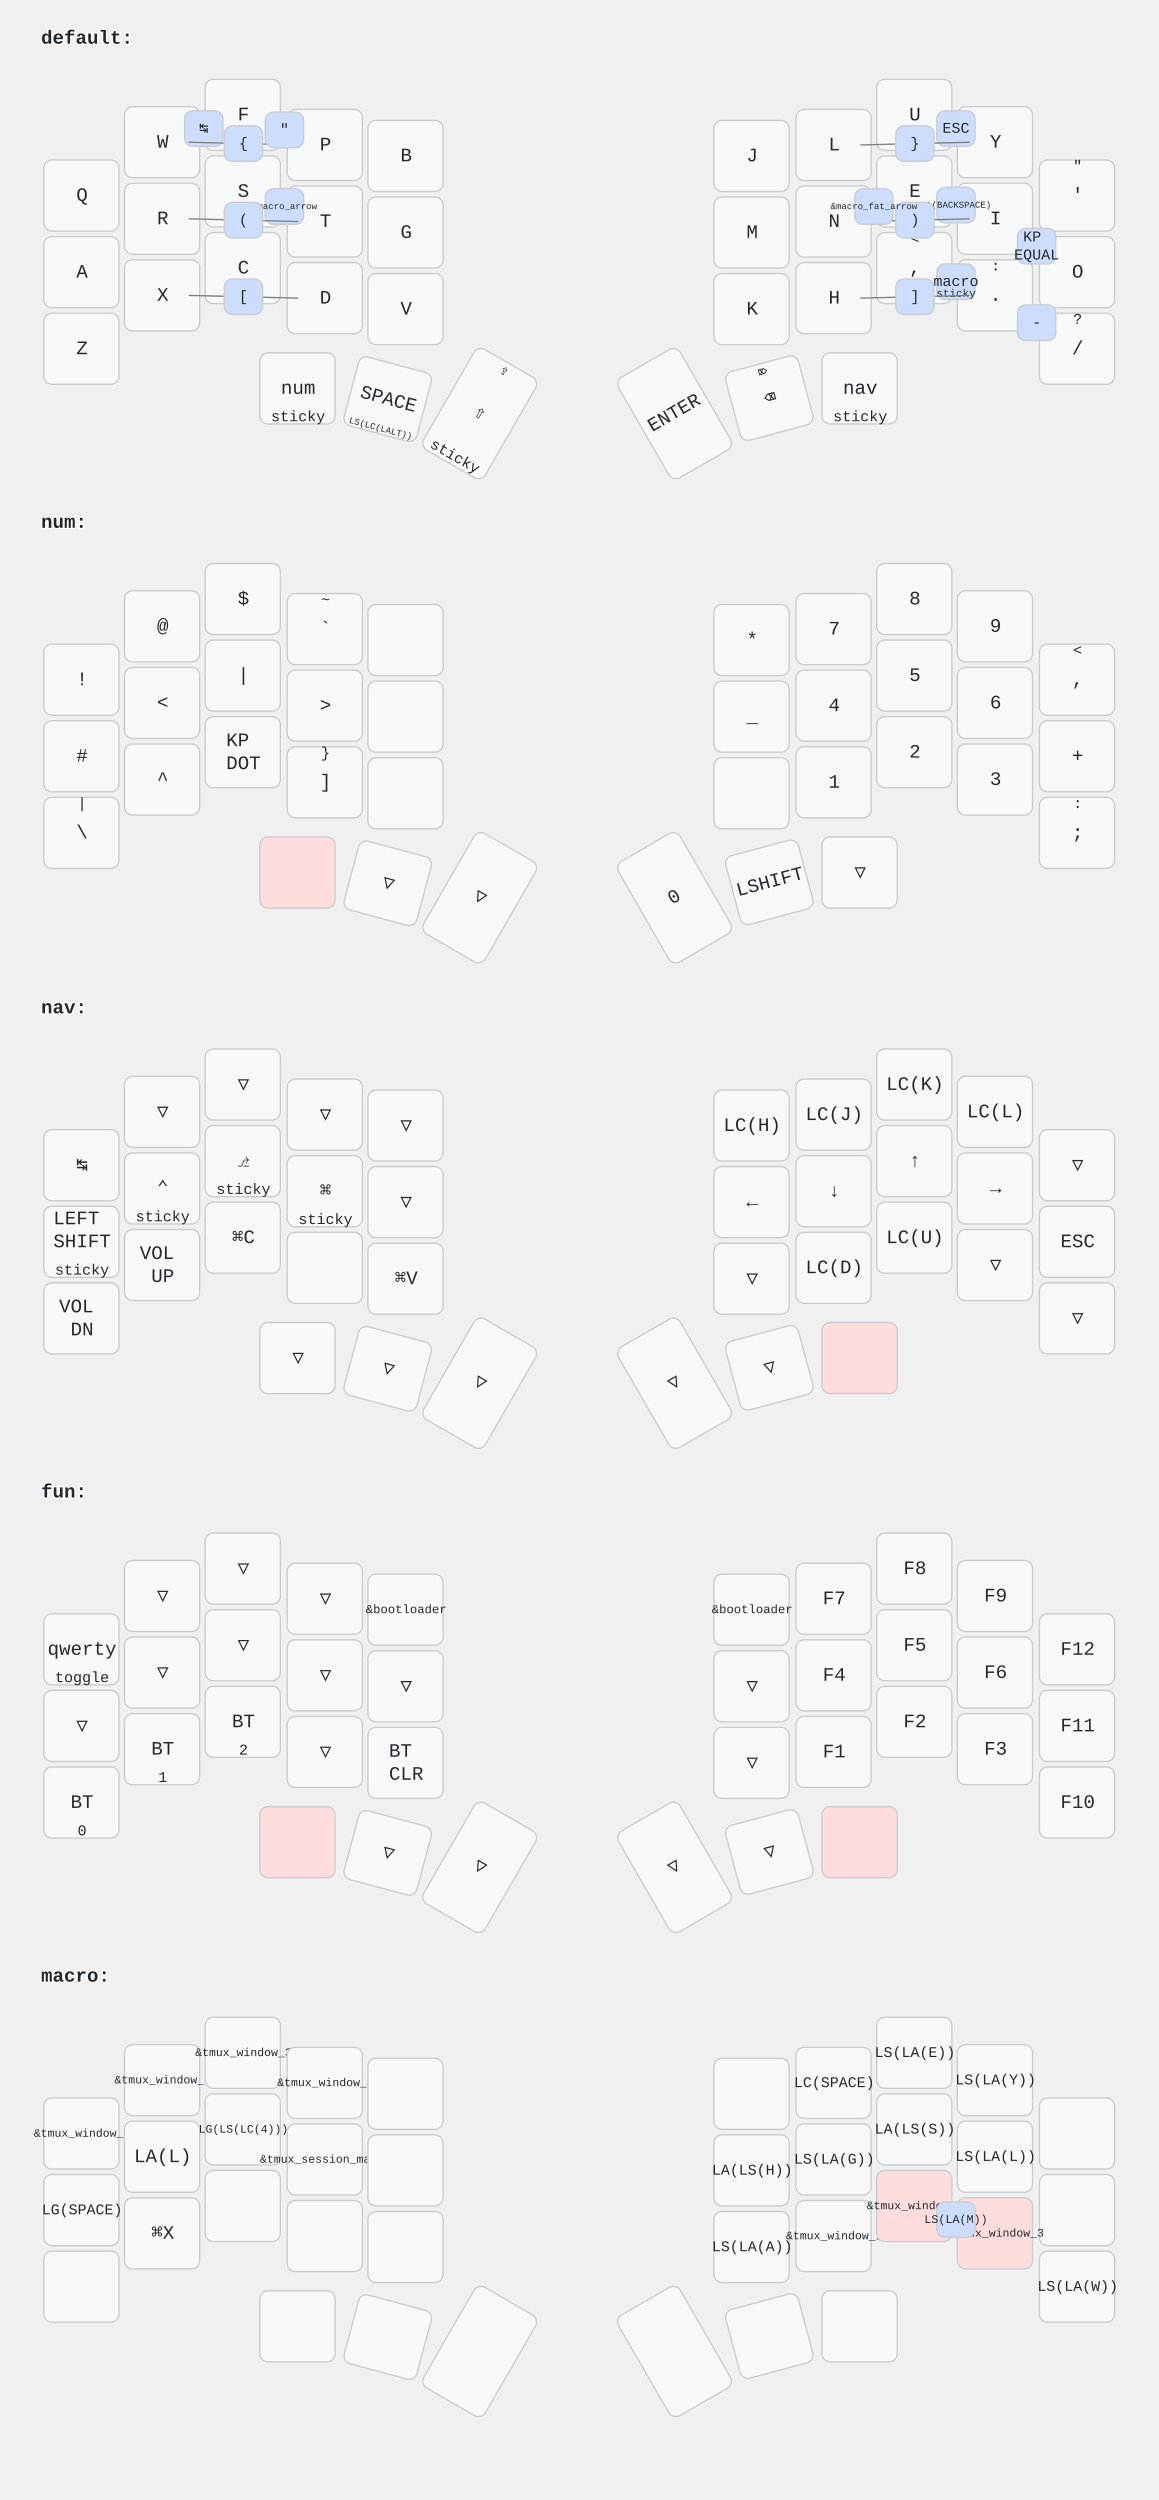
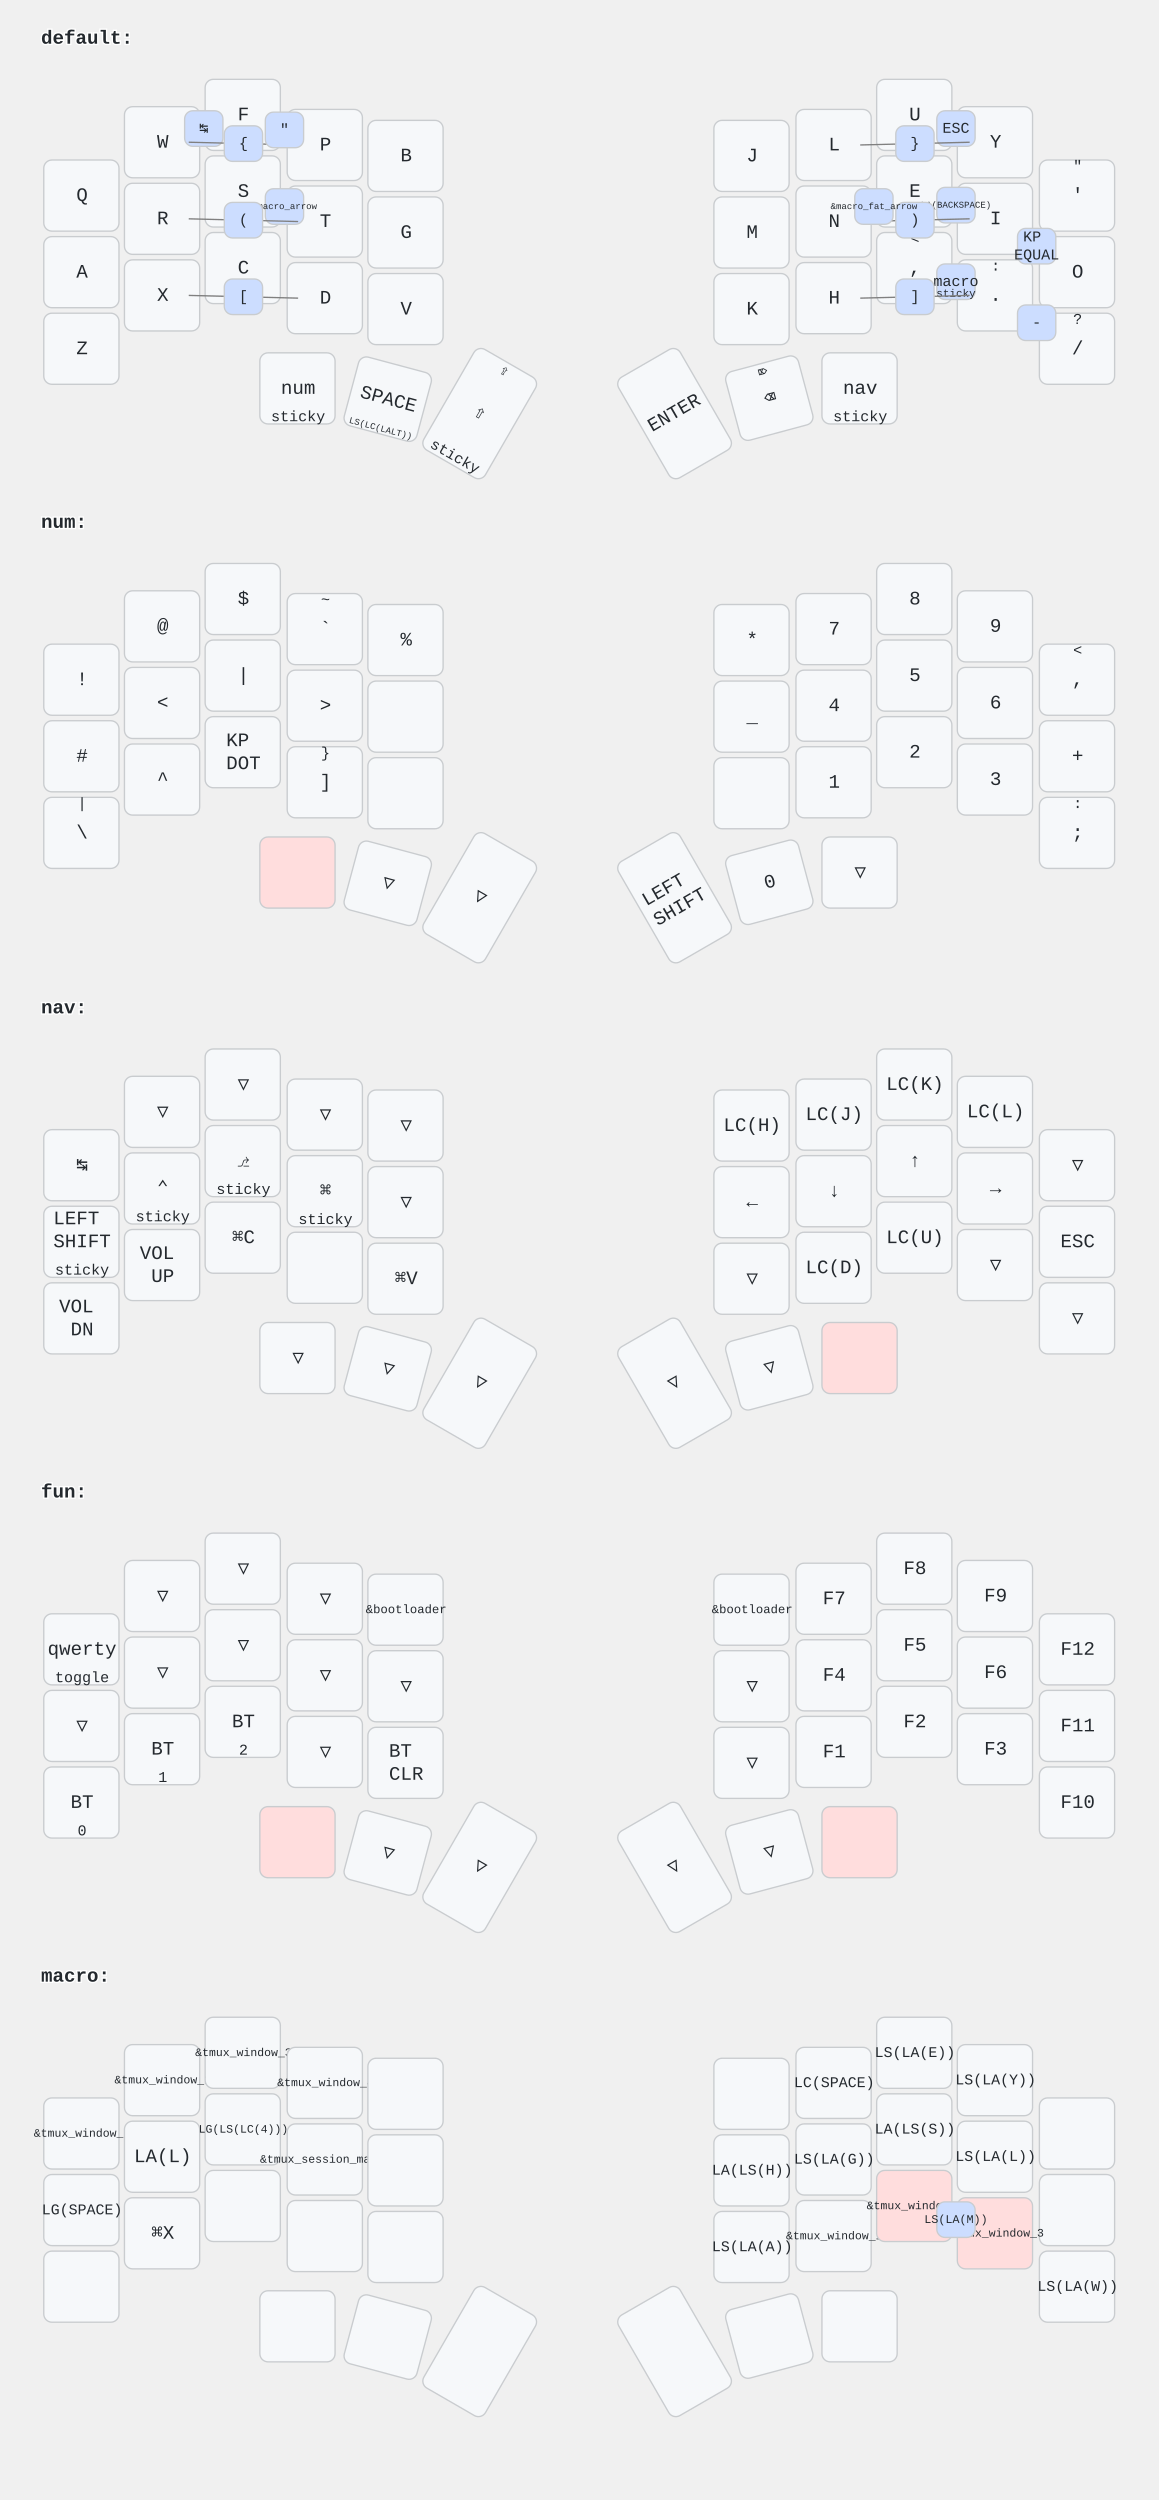
<svg xmlns="http://www.w3.org/2000/svg" width="847" height="1828" viewBox="0 0 847 1828" class="keymap">
  <style>/* font and background color specifications */
svg {
    font-family: SFMono-Regular,Consolas,Liberation Mono,Menlo,monospace;
    font-size: 14px;
    font-kerning: normal;
    text-rendering: optimizeLegibility;
    fill: #24292e;
}

/* default key styling */
rect {
    fill: #f6f8fa;
    stroke: #c9cccf;
    stroke-width: 1;
}

/* color accent for combo boxes */
rect.combo {
    fill: #cdf;
}

/* color accent for held keys */
rect.held, rect.combo.held {
    fill: #fdd;
}

/* color accent for ghost (optional) keys */
rect.ghost, rect.combo.ghost {
    fill: #ddd;
}

text {
    text-anchor: middle;
    dominant-baseline: middle;
}

/* styling for layer labels */
text.label {
    font-weight: bold;
    text-anchor: start;
    stroke: white;
    stroke-width: 2;
    paint-order: stroke;
}

/* styling for combo tap, and key hold/shifted label text */
text.combo, text.hold, text.shifted {
    font-size: 11px;
}

text.hold {
    text-anchor: middle;
    dominant-baseline: auto;
}

text.shifted {
    text-anchor: middle;
    dominant-baseline: hanging;
}

/* styling for hold/shifted label text in combo box */
text.combo.hold, text.combo.shifted {
    font-size: 8px;
}

/* styling for combo dendrons */
path {
    stroke-width: 1;
    stroke: gray;
    fill: none;
}
</style>
  <g transform="translate(30, 0)" class="layer-default">
    <text x="0" y="28" class="label">default:</text>
    <g transform="translate(0, 56)">
      <g transform="translate(30, 87)" class="key keypos-0">
        <rect rx="6" ry="6" x="-28" y="-26" width="55" height="52" class="key" />
        <text x="0" y="0" class="key tap">Q</text>
      </g>
      <g transform="translate(89, 48)" class="key keypos-1">
        <rect rx="6" ry="6" x="-28" y="-26" width="55" height="52" class="key" />
        <text x="0" y="0" class="key tap">W</text>
      </g>
      <g transform="translate(148, 28)" class="key keypos-2">
        <rect rx="6" ry="6" x="-28" y="-26" width="55" height="52" class="key" />
        <text x="0" y="0" class="key tap">F</text>
      </g>
      <g transform="translate(208, 50)" class="key keypos-3">
        <rect rx="6" ry="6" x="-28" y="-26" width="55" height="52" class="key" />
        <text x="0" y="0" class="key tap">P</text>
      </g>
      <g transform="translate(267, 58)" class="key keypos-4">
        <rect rx="6" ry="6" x="-28" y="-26" width="55" height="52" class="key" />
        <text x="0" y="0" class="key tap">B</text>
      </g>
      <g transform="translate(520, 58)" class="key keypos-5">
        <rect rx="6" ry="6" x="-28" y="-26" width="55" height="52" class="key" />
        <text x="0" y="0" class="key tap">J</text>
      </g>
      <g transform="translate(580, 50)" class="key keypos-6">
        <rect rx="6" ry="6" x="-28" y="-26" width="55" height="52" class="key" />
        <text x="0" y="0" class="key tap">L</text>
      </g>
      <g transform="translate(639, 28)" class="key keypos-7">
        <rect rx="6" ry="6" x="-28" y="-26" width="55" height="52" class="key" />
        <text x="0" y="0" class="key tap">U</text>
      </g>
      <g transform="translate(698, 48)" class="key keypos-8">
        <rect rx="6" ry="6" x="-28" y="-26" width="55" height="52" class="key" />
        <text x="0" y="0" class="key tap">Y</text>
      </g>
      <g transform="translate(758, 87)" class="key keypos-9">
        <rect rx="6" ry="6" x="-28" y="-26" width="55" height="52" class="key" />
        <text x="0" y="0" class="key tap">'</text>
        <text x="0" y="-24" class="key shifted">"</text>
      </g>
      <g transform="translate(30, 143)" class="key keypos-10">
        <rect rx="6" ry="6" x="-28" y="-26" width="55" height="52" class="key" />
        <text x="0" y="0" class="key tap">A</text>
      </g>
      <g transform="translate(89, 104)" class="key keypos-11">
        <rect rx="6" ry="6" x="-28" y="-26" width="55" height="52" class="key" />
        <text x="0" y="0" class="key tap">R</text>
      </g>
      <g transform="translate(148, 84)" class="key keypos-12">
        <rect rx="6" ry="6" x="-28" y="-26" width="55" height="52" class="key" />
        <text x="0" y="0" class="key tap">S</text>
      </g>
      <g transform="translate(208, 106)" class="key keypos-13">
        <rect rx="6" ry="6" x="-28" y="-26" width="55" height="52" class="key" />
        <text x="0" y="0" class="key tap">T</text>
      </g>
      <g transform="translate(267, 114)" class="key keypos-14">
        <rect rx="6" ry="6" x="-28" y="-26" width="55" height="52" class="key" />
        <text x="0" y="0" class="key tap">G</text>
      </g>
      <g transform="translate(520, 114)" class="key keypos-15">
        <rect rx="6" ry="6" x="-28" y="-26" width="55" height="52" class="key" />
        <text x="0" y="0" class="key tap">M</text>
      </g>
      <g transform="translate(580, 106)" class="key keypos-16">
        <rect rx="6" ry="6" x="-28" y="-26" width="55" height="52" class="key" />
        <text x="0" y="0" class="key tap">N</text>
      </g>
      <g transform="translate(639, 84)" class="key keypos-17">
        <rect rx="6" ry="6" x="-28" y="-26" width="55" height="52" class="key" />
        <text x="0" y="0" class="key tap">E</text>
      </g>
      <g transform="translate(698, 104)" class="key keypos-18">
        <rect rx="6" ry="6" x="-28" y="-26" width="55" height="52" class="key" />
        <text x="0" y="0" class="key tap">I</text>
      </g>
      <g transform="translate(758, 143)" class="key keypos-19">
        <rect rx="6" ry="6" x="-28" y="-26" width="55" height="52" class="key" />
        <text x="0" y="0" class="key tap">O</text>
      </g>
      <g transform="translate(30, 199)" class="key keypos-20">
        <rect rx="6" ry="6" x="-28" y="-26" width="55" height="52" class="key" />
        <text x="0" y="0" class="key tap">Z</text>
      </g>
      <g transform="translate(89, 160)" class="key keypos-21">
        <rect rx="6" ry="6" x="-28" y="-26" width="55" height="52" class="key" />
        <text x="0" y="0" class="key tap">X</text>
      </g>
      <g transform="translate(148, 140)" class="key keypos-22">
        <rect rx="6" ry="6" x="-28" y="-26" width="55" height="52" class="key" />
        <text x="0" y="0" class="key tap">C</text>
      </g>
      <g transform="translate(208, 162)" class="key keypos-23">
        <rect rx="6" ry="6" x="-28" y="-26" width="55" height="52" class="key" />
        <text x="0" y="0" class="key tap">D</text>
      </g>
      <g transform="translate(267, 170)" class="key keypos-24">
        <rect rx="6" ry="6" x="-28" y="-26" width="55" height="52" class="key" />
        <text x="0" y="0" class="key tap">V</text>
      </g>
      <g transform="translate(520, 170)" class="key keypos-25">
        <rect rx="6" ry="6" x="-28" y="-26" width="55" height="52" class="key" />
        <text x="0" y="0" class="key tap">K</text>
      </g>
      <g transform="translate(580, 162)" class="key keypos-26">
        <rect rx="6" ry="6" x="-28" y="-26" width="55" height="52" class="key" />
        <text x="0" y="0" class="key tap">H</text>
      </g>
      <g transform="translate(639, 140)" class="key keypos-27">
        <rect rx="6" ry="6" x="-28" y="-26" width="55" height="52" class="key" />
        <text x="0" y="0" class="key tap">,</text>
        <text x="0" y="-24" class="key shifted">&lt;</text>
      </g>
      <g transform="translate(698, 160)" class="key keypos-28">
        <rect rx="6" ry="6" x="-28" y="-26" width="55" height="52" class="key" />
        <text x="0" y="0" class="key tap">.</text>
        <text x="0" y="-24" class="key shifted">:</text>
      </g>
      <g transform="translate(758, 199)" class="key keypos-29">
        <rect rx="6" ry="6" x="-28" y="-26" width="55" height="52" class="key" />
        <text x="0" y="0" class="key tap">/</text>
        <text x="0" y="-24" class="key shifted">?</text>
      </g>
      <g transform="translate(188, 228)" class="key keypos-30">
        <rect rx="6" ry="6" x="-28" y="-26" width="55" height="52" class="key" />
        <text x="0" y="0" class="key tap">num</text>
        <text x="0" y="24" class="key hold">sticky</text>
      </g>
      <g transform="translate(254, 236) rotate(15.0)" class="key keypos-31">
        <rect rx="6" ry="6" x="-28" y="-26" width="55" height="52" class="key" />
        <text x="0" y="0" class="key tap">SPACE</text>
        <text x="0" y="24" class="key hold">
          <tspan style="font-size: 60%">LS(LC(LALT))</tspan>
        </text>
      </g>
      <g transform="translate(321, 246) rotate(30.0)" class="key keypos-32">
        <rect rx="6" ry="6" x="-26" y="-42" width="52" height="85" class="key" />
        <text x="0" y="0" class="key tap">⇧</text>
        <text x="0" y="40" class="key hold">sticky</text>
        <text x="0" y="-40" class="key shifted">⇪</text>
      </g>
      <g transform="translate(463, 246) rotate(-30.0)" class="key keypos-33">
        <rect rx="6" ry="6" x="-26" y="-42" width="52" height="85" class="key" />
        <text x="0" y="0" class="key tap">ENTER</text>
      </g>
      <g transform="translate(533, 235) rotate(-15.0)" class="key keypos-34">
        <rect rx="6" ry="6" x="-28" y="-26" width="55" height="52" class="key" />
        <text x="0" y="0" class="key tap">⌫</text>
        <text x="0" y="-24" class="key shifted">⌦</text>
      </g>
      <g transform="translate(599, 228)" class="key keypos-35">
        <rect rx="6" ry="6" x="-28" y="-26" width="55" height="52" class="key" />
        <text x="0" y="0" class="key tap">nav</text>
        <text x="0" y="24" class="key hold">sticky</text>
      </g>
      <g class="combo combopos-0">
        <rect rx="6" ry="6" x="105" y="25" width="28" height="26" class="combo" />
        <text x="119" y="38" class="combo tap">↹</text>
      </g>
      <g class="combo combopos-1">
        <rect rx="6" ry="6" x="655" y="25" width="28" height="26" class="combo" />
        <text x="669" y="38" class="combo tap">ESC</text>
      </g>
      <g class="combo combopos-2">
        <rect rx="6" ry="6" x="655" y="137" width="28" height="26" class="combo" />
        <text x="669" y="150" class="combo tap">macro</text>
        <text x="669" y="161" class="combo hold">sticky</text>
      </g>
      <g class="combo combopos-3">
        <rect rx="6" ry="6" x="164" y="82" width="28" height="26" class="combo" />
        <text x="178" y="95" class="combo tap">
          <tspan style="font-size: 60%">&amp;macro_arrow</tspan>
        </text>
      </g>
      <g class="combo combopos-4">
        <path d="M148,105 l-40,-1" class="combo" />
        <path d="M148,105 l40,1" class="combo" />
        <rect rx="6" ry="6" x="134" y="92" width="28" height="26" class="combo" />
        <text x="148" y="105" class="combo tap">(</text>
      </g>
      <g class="combo combopos-5">
        <path d="M148,49 l-40,-1" class="combo" />
        <path d="M148,49 l40,1" class="combo" />
        <rect rx="6" ry="6" x="134" y="36" width="28" height="26" class="combo" />
        <text x="148" y="49" class="combo tap">{</text>
      </g>
      <g class="combo combopos-6">
        <path d="M148,161 l-40,-1" class="combo" />
        <path d="M148,161 l40,1" class="combo" />
        <rect rx="6" ry="6" x="134" y="148" width="28" height="26" class="combo" />
        <text x="148" y="161" class="combo tap">[</text>
      </g>
      <g class="combo combopos-7">
        <rect rx="6" ry="6" x="714" y="111" width="28" height="26" class="combo" />
        <text x="728" y="124" class="combo tap">
          <tspan x="728" dy="-0.6em">KP</tspan>
          <tspan x="728" dy="1.2em">EQUAL</tspan>
        </text>
      </g>
      <g class="combo combopos-8">
        <rect rx="6" ry="6" x="655" y="81" width="28" height="26" class="combo" />
        <text x="669" y="94" class="combo tap">
          <tspan style="font-size: 60%">LA(BACKSPACE)</tspan>
        </text>
      </g>
      <g class="combo combopos-9">
        <rect rx="6" ry="6" x="164" y="26" width="28" height="26" class="combo" />
        <text x="178" y="39" class="combo tap">"</text>
      </g>
      <g class="combo combopos-10">
        <path d="M639,105 l40,-1" class="combo" />
        <path d="M639,105 l-40,1" class="combo" />
        <rect rx="6" ry="6" x="625" y="92" width="28" height="26" class="combo" />
        <text x="639" y="105" class="combo tap">)</text>
      </g>
      <g class="combo combopos-11">
        <rect rx="6" ry="6" x="595" y="82" width="28" height="26" class="combo" />
        <text x="609" y="95" class="combo tap">
          <tspan style="font-size: 60%">&amp;macro_fat_arrow</tspan>
        </text>
      </g>
      <g class="combo combopos-12">
        <path d="M639,49 l-40,1" class="combo" />
        <path d="M639,49 l40,-1" class="combo" />
        <rect rx="6" ry="6" x="625" y="36" width="28" height="26" class="combo" />
        <text x="639" y="49" class="combo tap">}</text>
      </g>
      <g class="combo combopos-13">
        <rect rx="6" ry="6" x="714" y="167" width="28" height="26" class="combo" />
        <text x="728" y="180" class="combo tap">-</text>
      </g>
      <g class="combo combopos-14">
        <path d="M639,161 l-40,1" class="combo" />
        <path d="M639,161 l40,-1" class="combo" />
        <rect rx="6" ry="6" x="625" y="148" width="28" height="26" class="combo" />
        <text x="639" y="161" class="combo tap">]</text>
      </g>
    </g>
  </g>
  <g transform="translate(30, 354)" class="layer-num">
    <text x="0" y="28" class="label">num:</text>
    <g transform="translate(0, 56)">
      <g transform="translate(30, 87)" class="key keypos-0">
        <rect rx="6" ry="6" x="-28" y="-26" width="55" height="52" class="key" />
        <text x="0" y="0" class="key tap">!</text>
      </g>
      <g transform="translate(89, 48)" class="key keypos-1">
        <rect rx="6" ry="6" x="-28" y="-26" width="55" height="52" class="key" />
        <text x="0" y="0" class="key tap">@</text>
      </g>
      <g transform="translate(148, 28)" class="key keypos-2">
        <rect rx="6" ry="6" x="-28" y="-26" width="55" height="52" class="key" />
        <text x="0" y="0" class="key tap">$</text>
      </g>
      <g transform="translate(208, 50)" class="key keypos-3">
        <rect rx="6" ry="6" x="-28" y="-26" width="55" height="52" class="key" />
        <text x="0" y="0" class="key tap">`</text>
        <text x="0" y="-24" class="key shifted">~</text>
      </g>
      <g transform="translate(267, 58)" class="key keypos-4">
        <rect rx="6" ry="6" x="-28" y="-26" width="55" height="52" class="key" />
+         <text x="0" y="0" class="key tap">%</text>
      </g>
      <g transform="translate(520, 58)" class="key keypos-5">
        <rect rx="6" ry="6" x="-28" y="-26" width="55" height="52" class="key" />
        <text x="0" y="0" class="key tap">*</text>
      </g>
      <g transform="translate(580, 50)" class="key keypos-6">
        <rect rx="6" ry="6" x="-28" y="-26" width="55" height="52" class="key" />
        <text x="0" y="0" class="key tap">7</text>
      </g>
      <g transform="translate(639, 28)" class="key keypos-7">
        <rect rx="6" ry="6" x="-28" y="-26" width="55" height="52" class="key" />
        <text x="0" y="0" class="key tap">8</text>
      </g>
      <g transform="translate(698, 48)" class="key keypos-8">
        <rect rx="6" ry="6" x="-28" y="-26" width="55" height="52" class="key" />
        <text x="0" y="0" class="key tap">9</text>
      </g>
      <g transform="translate(758, 87)" class="key keypos-9">
        <rect rx="6" ry="6" x="-28" y="-26" width="55" height="52" class="key" />
        <text x="0" y="0" class="key tap">,</text>
        <text x="0" y="-24" class="key shifted">&lt;</text>
      </g>
      <g transform="translate(30, 143)" class="key keypos-10">
        <rect rx="6" ry="6" x="-28" y="-26" width="55" height="52" class="key" />
        <text x="0" y="0" class="key tap">#</text>
      </g>
      <g transform="translate(89, 104)" class="key keypos-11">
        <rect rx="6" ry="6" x="-28" y="-26" width="55" height="52" class="key" />
        <text x="0" y="0" class="key tap">&lt;</text>
      </g>
      <g transform="translate(148, 84)" class="key keypos-12">
        <rect rx="6" ry="6" x="-28" y="-26" width="55" height="52" class="key" />
        <text x="0" y="0" class="key tap">|</text>
      </g>
      <g transform="translate(208, 106)" class="key keypos-13">
        <rect rx="6" ry="6" x="-28" y="-26" width="55" height="52" class="key" />
        <text x="0" y="0" class="key tap">&gt;</text>
      </g>
      <g transform="translate(267, 114)" class="key keypos-14">
        <rect rx="6" ry="6" x="-28" y="-26" width="55" height="52" class="key" />
      </g>
      <g transform="translate(520, 114)" class="key keypos-15">
        <rect rx="6" ry="6" x="-28" y="-26" width="55" height="52" class="key" />
        <text x="0" y="0" class="key tap">_</text>
      </g>
      <g transform="translate(580, 106)" class="key keypos-16">
        <rect rx="6" ry="6" x="-28" y="-26" width="55" height="52" class="key" />
        <text x="0" y="0" class="key tap">4</text>
      </g>
      <g transform="translate(639, 84)" class="key keypos-17">
        <rect rx="6" ry="6" x="-28" y="-26" width="55" height="52" class="key" />
        <text x="0" y="0" class="key tap">5</text>
      </g>
      <g transform="translate(698, 104)" class="key keypos-18">
        <rect rx="6" ry="6" x="-28" y="-26" width="55" height="52" class="key" />
        <text x="0" y="0" class="key tap">6</text>
      </g>
      <g transform="translate(758, 143)" class="key keypos-19">
        <rect rx="6" ry="6" x="-28" y="-26" width="55" height="52" class="key" />
        <text x="0" y="0" class="key tap">+</text>
      </g>
      <g transform="translate(30, 199)" class="key keypos-20">
        <rect rx="6" ry="6" x="-28" y="-26" width="55" height="52" class="key" />
        <text x="0" y="0" class="key tap">\</text>
        <text x="0" y="-24" class="key shifted">|</text>
      </g>
      <g transform="translate(89, 160)" class="key keypos-21">
        <rect rx="6" ry="6" x="-28" y="-26" width="55" height="52" class="key" />
        <text x="0" y="0" class="key tap">^</text>
      </g>
      <g transform="translate(148, 140)" class="key keypos-22">
        <rect rx="6" ry="6" x="-28" y="-26" width="55" height="52" class="key" />
        <text x="0" y="0" class="key tap">
          <tspan x="0" dy="-0.6em">KP</tspan>
          <tspan x="0" dy="1.2em">DOT</tspan>
        </text>
      </g>
      <g transform="translate(208, 162)" class="key keypos-23">
        <rect rx="6" ry="6" x="-28" y="-26" width="55" height="52" class="key" />
        <text x="0" y="0" class="key tap">]</text>
        <text x="0" y="-24" class="key shifted">}</text>
      </g>
      <g transform="translate(267, 170)" class="key keypos-24">
        <rect rx="6" ry="6" x="-28" y="-26" width="55" height="52" class="key" />
      </g>
      <g transform="translate(520, 170)" class="key keypos-25">
        <rect rx="6" ry="6" x="-28" y="-26" width="55" height="52" class="key" />
      </g>
      <g transform="translate(580, 162)" class="key keypos-26">
        <rect rx="6" ry="6" x="-28" y="-26" width="55" height="52" class="key" />
        <text x="0" y="0" class="key tap">1</text>
      </g>
      <g transform="translate(639, 140)" class="key keypos-27">
        <rect rx="6" ry="6" x="-28" y="-26" width="55" height="52" class="key" />
        <text x="0" y="0" class="key tap">2</text>
      </g>
      <g transform="translate(698, 160)" class="key keypos-28">
        <rect rx="6" ry="6" x="-28" y="-26" width="55" height="52" class="key" />
        <text x="0" y="0" class="key tap">3</text>
      </g>
      <g transform="translate(758, 199)" class="key keypos-29">
        <rect rx="6" ry="6" x="-28" y="-26" width="55" height="52" class="key" />
        <text x="0" y="0" class="key tap">;</text>
        <text x="0" y="-24" class="key shifted">:</text>
      </g>
      <g transform="translate(188, 228)" class="key held keypos-30">
        <rect rx="6" ry="6" x="-28" y="-26" width="55" height="52" class="key held" />
      </g>
      <g transform="translate(254, 236) rotate(15.0)" class="key trans keypos-31">
        <rect rx="6" ry="6" x="-28" y="-26" width="55" height="52" class="key trans" />
        <text x="0" y="0" class="key trans tap">▽</text>
      </g>
      <g transform="translate(321, 246) rotate(30.0)" class="key trans keypos-32">
        <rect rx="6" ry="6" x="-26" y="-42" width="52" height="85" class="key trans" />
        <text x="0" y="0" class="key trans tap">▽</text>
      </g>
      <g transform="translate(463, 246) rotate(-30.0)" class="key keypos-33">
        <rect rx="6" ry="6" x="-26" y="-42" width="52" height="85" class="key" />
+         <text x="0" y="0" class="key tap">
+           <tspan x="0" dy="-0.6em">LEFT</tspan>
+           <tspan x="0" dy="1.2em">SHIFT</tspan>
+         </text>
+       </g>
+       <g transform="translate(533, 235) rotate(-15.0)" class="key keypos-34">
+         <rect rx="6" ry="6" x="-28" y="-26" width="55" height="52" class="key" />
        <text x="0" y="0" class="key tap">0</text>
-       </g>
-       <g transform="translate(533, 235) rotate(-15.0)" class="key keypos-34">
-         <rect rx="6" ry="6" x="-28" y="-26" width="55" height="52" class="key" />
-         <text x="0" y="0" class="key tap">LSHIFT</text>
      </g>
      <g transform="translate(599, 228)" class="key trans keypos-35">
        <rect rx="6" ry="6" x="-28" y="-26" width="55" height="52" class="key trans" />
        <text x="0" y="0" class="key trans tap">▽</text>
      </g>
    </g>
  </g>
  <g transform="translate(30, 709)" class="layer-nav">
    <text x="0" y="28" class="label">nav:</text>
    <g transform="translate(0, 56)">
      <g transform="translate(30, 87)" class="key keypos-0">
        <rect rx="6" ry="6" x="-28" y="-26" width="55" height="52" class="key" />
        <text x="0" y="0" class="key tap">↹</text>
      </g>
      <g transform="translate(89, 48)" class="key trans keypos-1">
        <rect rx="6" ry="6" x="-28" y="-26" width="55" height="52" class="key trans" />
        <text x="0" y="0" class="key trans tap">▽</text>
      </g>
      <g transform="translate(148, 28)" class="key trans keypos-2">
        <rect rx="6" ry="6" x="-28" y="-26" width="55" height="52" class="key trans" />
        <text x="0" y="0" class="key trans tap">▽</text>
      </g>
      <g transform="translate(208, 50)" class="key trans keypos-3">
        <rect rx="6" ry="6" x="-28" y="-26" width="55" height="52" class="key trans" />
        <text x="0" y="0" class="key trans tap">▽</text>
      </g>
      <g transform="translate(267, 58)" class="key trans keypos-4">
        <rect rx="6" ry="6" x="-28" y="-26" width="55" height="52" class="key trans" />
        <text x="0" y="0" class="key trans tap">▽</text>
      </g>
      <g transform="translate(520, 58)" class="key keypos-5">
        <rect rx="6" ry="6" x="-28" y="-26" width="55" height="52" class="key" />
        <text x="0" y="0" class="key tap">LC(H)</text>
      </g>
      <g transform="translate(580, 50)" class="key keypos-6">
        <rect rx="6" ry="6" x="-28" y="-26" width="55" height="52" class="key" />
        <text x="0" y="0" class="key tap">LC(J)</text>
      </g>
      <g transform="translate(639, 28)" class="key keypos-7">
        <rect rx="6" ry="6" x="-28" y="-26" width="55" height="52" class="key" />
        <text x="0" y="0" class="key tap">LC(K)</text>
      </g>
      <g transform="translate(698, 48)" class="key keypos-8">
        <rect rx="6" ry="6" x="-28" y="-26" width="55" height="52" class="key" />
        <text x="0" y="0" class="key tap">LC(L)</text>
      </g>
      <g transform="translate(758, 87)" class="key trans keypos-9">
        <rect rx="6" ry="6" x="-28" y="-26" width="55" height="52" class="key trans" />
        <text x="0" y="0" class="key trans tap">▽</text>
      </g>
      <g transform="translate(30, 143)" class="key keypos-10">
        <rect rx="6" ry="6" x="-28" y="-26" width="55" height="52" class="key" />
        <text x="0" y="0" class="key tap">
          <tspan x="0" dy="-1.2em">LEFT</tspan>
          <tspan x="0" dy="1.2em">SHIFT</tspan>
        </text>
        <text x="0" y="24" class="key hold">sticky</text>
      </g>
      <g transform="translate(89, 104)" class="key keypos-11">
        <rect rx="6" ry="6" x="-28" y="-26" width="55" height="52" class="key" />
        <text x="0" y="0" class="key tap">⌃</text>
        <text x="0" y="24" class="key hold">sticky</text>
      </g>
      <g transform="translate(148, 84)" class="key keypos-12">
        <rect rx="6" ry="6" x="-28" y="-26" width="55" height="52" class="key" />
        <text x="0" y="0" class="key tap">⎇</text>
        <text x="0" y="24" class="key hold">sticky</text>
      </g>
      <g transform="translate(208, 106)" class="key keypos-13">
        <rect rx="6" ry="6" x="-28" y="-26" width="55" height="52" class="key" />
        <text x="0" y="0" class="key tap">⌘</text>
        <text x="0" y="24" class="key hold">sticky</text>
      </g>
      <g transform="translate(267, 114)" class="key trans keypos-14">
        <rect rx="6" ry="6" x="-28" y="-26" width="55" height="52" class="key trans" />
        <text x="0" y="0" class="key trans tap">▽</text>
      </g>
      <g transform="translate(520, 114)" class="key keypos-15">
        <rect rx="6" ry="6" x="-28" y="-26" width="55" height="52" class="key" />
        <text x="0" y="0" class="key tap">←</text>
      </g>
      <g transform="translate(580, 106)" class="key keypos-16">
        <rect rx="6" ry="6" x="-28" y="-26" width="55" height="52" class="key" />
        <text x="0" y="0" class="key tap">↓</text>
      </g>
      <g transform="translate(639, 84)" class="key keypos-17">
        <rect rx="6" ry="6" x="-28" y="-26" width="55" height="52" class="key" />
        <text x="0" y="0" class="key tap">↑</text>
      </g>
      <g transform="translate(698, 104)" class="key keypos-18">
        <rect rx="6" ry="6" x="-28" y="-26" width="55" height="52" class="key" />
        <text x="0" y="0" class="key tap">→</text>
      </g>
      <g transform="translate(758, 143)" class="key keypos-19">
        <rect rx="6" ry="6" x="-28" y="-26" width="55" height="52" class="key" />
        <text x="0" y="0" class="key tap">ESC</text>
      </g>
      <g transform="translate(30, 199)" class="key keypos-20">
        <rect rx="6" ry="6" x="-28" y="-26" width="55" height="52" class="key" />
        <text x="0" y="0" class="key tap">
          <tspan x="0" dy="-0.6em">VOL</tspan>
          <tspan x="0" dy="1.2em">DN</tspan>
        </text>
      </g>
      <g transform="translate(89, 160)" class="key keypos-21">
        <rect rx="6" ry="6" x="-28" y="-26" width="55" height="52" class="key" />
        <text x="0" y="0" class="key tap">
          <tspan x="0" dy="-0.6em">VOL</tspan>
          <tspan x="0" dy="1.2em">UP</tspan>
        </text>
      </g>
      <g transform="translate(148, 140)" class="key keypos-22">
        <rect rx="6" ry="6" x="-28" y="-26" width="55" height="52" class="key" />
        <text x="0" y="0" class="key tap">⌘C</text>
      </g>
      <g transform="translate(208, 162)" class="key keypos-23">
        <rect rx="6" ry="6" x="-28" y="-26" width="55" height="52" class="key" />
      </g>
      <g transform="translate(267, 170)" class="key keypos-24">
        <rect rx="6" ry="6" x="-28" y="-26" width="55" height="52" class="key" />
        <text x="0" y="0" class="key tap">⌘V</text>
      </g>
      <g transform="translate(520, 170)" class="key trans keypos-25">
        <rect rx="6" ry="6" x="-28" y="-26" width="55" height="52" class="key trans" />
        <text x="0" y="0" class="key trans tap">▽</text>
      </g>
      <g transform="translate(580, 162)" class="key keypos-26">
        <rect rx="6" ry="6" x="-28" y="-26" width="55" height="52" class="key" />
        <text x="0" y="0" class="key tap">LC(D)</text>
      </g>
      <g transform="translate(639, 140)" class="key keypos-27">
        <rect rx="6" ry="6" x="-28" y="-26" width="55" height="52" class="key" />
        <text x="0" y="0" class="key tap">LC(U)</text>
      </g>
      <g transform="translate(698, 160)" class="key trans keypos-28">
        <rect rx="6" ry="6" x="-28" y="-26" width="55" height="52" class="key trans" />
        <text x="0" y="0" class="key trans tap">▽</text>
      </g>
      <g transform="translate(758, 199)" class="key trans keypos-29">
        <rect rx="6" ry="6" x="-28" y="-26" width="55" height="52" class="key trans" />
        <text x="0" y="0" class="key trans tap">▽</text>
      </g>
      <g transform="translate(188, 228)" class="key trans keypos-30">
        <rect rx="6" ry="6" x="-28" y="-26" width="55" height="52" class="key trans" />
        <text x="0" y="0" class="key trans tap">▽</text>
      </g>
      <g transform="translate(254, 236) rotate(15.0)" class="key trans keypos-31">
        <rect rx="6" ry="6" x="-28" y="-26" width="55" height="52" class="key trans" />
        <text x="0" y="0" class="key trans tap">▽</text>
      </g>
      <g transform="translate(321, 246) rotate(30.0)" class="key trans keypos-32">
        <rect rx="6" ry="6" x="-26" y="-42" width="52" height="85" class="key trans" />
        <text x="0" y="0" class="key trans tap">▽</text>
      </g>
      <g transform="translate(463, 246) rotate(-30.0)" class="key trans keypos-33">
        <rect rx="6" ry="6" x="-26" y="-42" width="52" height="85" class="key trans" />
        <text x="0" y="0" class="key trans tap">▽</text>
      </g>
      <g transform="translate(533, 235) rotate(-15.0)" class="key trans keypos-34">
        <rect rx="6" ry="6" x="-28" y="-26" width="55" height="52" class="key trans" />
        <text x="0" y="0" class="key trans tap">▽</text>
      </g>
      <g transform="translate(599, 228)" class="key held keypos-35">
        <rect rx="6" ry="6" x="-28" y="-26" width="55" height="52" class="key held" />
      </g>
    </g>
  </g>
  <g transform="translate(30, 1063)" class="layer-fun">
    <text x="0" y="28" class="label">fun:</text>
    <g transform="translate(0, 56)">
      <g transform="translate(30, 87)" class="key keypos-0">
        <rect rx="6" ry="6" x="-28" y="-26" width="55" height="52" class="key" />
        <text x="0" y="0" class="key tap">qwerty</text>
        <text x="0" y="24" class="key hold">toggle</text>
      </g>
      <g transform="translate(89, 48)" class="key trans keypos-1">
        <rect rx="6" ry="6" x="-28" y="-26" width="55" height="52" class="key trans" />
        <text x="0" y="0" class="key trans tap">▽</text>
      </g>
      <g transform="translate(148, 28)" class="key trans keypos-2">
        <rect rx="6" ry="6" x="-28" y="-26" width="55" height="52" class="key trans" />
        <text x="0" y="0" class="key trans tap">▽</text>
      </g>
      <g transform="translate(208, 50)" class="key trans keypos-3">
        <rect rx="6" ry="6" x="-28" y="-26" width="55" height="52" class="key trans" />
        <text x="0" y="0" class="key trans tap">▽</text>
      </g>
      <g transform="translate(267, 58)" class="key keypos-4">
        <rect rx="6" ry="6" x="-28" y="-26" width="55" height="52" class="key" />
        <text x="0" y="0" class="key tap">
          <tspan style="font-size: 64%">&amp;bootloader</tspan>
        </text>
      </g>
      <g transform="translate(520, 58)" class="key keypos-5">
        <rect rx="6" ry="6" x="-28" y="-26" width="55" height="52" class="key" />
        <text x="0" y="0" class="key tap">
          <tspan style="font-size: 64%">&amp;bootloader</tspan>
        </text>
      </g>
      <g transform="translate(580, 50)" class="key keypos-6">
        <rect rx="6" ry="6" x="-28" y="-26" width="55" height="52" class="key" />
        <text x="0" y="0" class="key tap">F7</text>
      </g>
      <g transform="translate(639, 28)" class="key keypos-7">
        <rect rx="6" ry="6" x="-28" y="-26" width="55" height="52" class="key" />
        <text x="0" y="0" class="key tap">F8</text>
      </g>
      <g transform="translate(698, 48)" class="key keypos-8">
        <rect rx="6" ry="6" x="-28" y="-26" width="55" height="52" class="key" />
        <text x="0" y="0" class="key tap">F9</text>
      </g>
      <g transform="translate(758, 87)" class="key keypos-9">
        <rect rx="6" ry="6" x="-28" y="-26" width="55" height="52" class="key" />
        <text x="0" y="0" class="key tap">F12</text>
      </g>
      <g transform="translate(30, 143)" class="key trans keypos-10">
        <rect rx="6" ry="6" x="-28" y="-26" width="55" height="52" class="key trans" />
        <text x="0" y="0" class="key trans tap">▽</text>
      </g>
      <g transform="translate(89, 104)" class="key trans keypos-11">
        <rect rx="6" ry="6" x="-28" y="-26" width="55" height="52" class="key trans" />
        <text x="0" y="0" class="key trans tap">▽</text>
      </g>
      <g transform="translate(148, 84)" class="key trans keypos-12">
        <rect rx="6" ry="6" x="-28" y="-26" width="55" height="52" class="key trans" />
        <text x="0" y="0" class="key trans tap">▽</text>
      </g>
      <g transform="translate(208, 106)" class="key trans keypos-13">
        <rect rx="6" ry="6" x="-28" y="-26" width="55" height="52" class="key trans" />
        <text x="0" y="0" class="key trans tap">▽</text>
      </g>
      <g transform="translate(267, 114)" class="key trans keypos-14">
        <rect rx="6" ry="6" x="-28" y="-26" width="55" height="52" class="key trans" />
        <text x="0" y="0" class="key trans tap">▽</text>
      </g>
      <g transform="translate(520, 114)" class="key trans keypos-15">
        <rect rx="6" ry="6" x="-28" y="-26" width="55" height="52" class="key trans" />
        <text x="0" y="0" class="key trans tap">▽</text>
      </g>
      <g transform="translate(580, 106)" class="key keypos-16">
        <rect rx="6" ry="6" x="-28" y="-26" width="55" height="52" class="key" />
        <text x="0" y="0" class="key tap">F4</text>
      </g>
      <g transform="translate(639, 84)" class="key keypos-17">
        <rect rx="6" ry="6" x="-28" y="-26" width="55" height="52" class="key" />
        <text x="0" y="0" class="key tap">F5</text>
      </g>
      <g transform="translate(698, 104)" class="key keypos-18">
        <rect rx="6" ry="6" x="-28" y="-26" width="55" height="52" class="key" />
        <text x="0" y="0" class="key tap">F6</text>
      </g>
      <g transform="translate(758, 143)" class="key keypos-19">
        <rect rx="6" ry="6" x="-28" y="-26" width="55" height="52" class="key" />
        <text x="0" y="0" class="key tap">F11</text>
      </g>
      <g transform="translate(30, 199)" class="key keypos-20">
        <rect rx="6" ry="6" x="-28" y="-26" width="55" height="52" class="key" />
        <text x="0" y="0" class="key tap">BT</text>
        <text x="0" y="24" class="key hold">0</text>
      </g>
      <g transform="translate(89, 160)" class="key keypos-21">
        <rect rx="6" ry="6" x="-28" y="-26" width="55" height="52" class="key" />
        <text x="0" y="0" class="key tap">BT</text>
        <text x="0" y="24" class="key hold">1</text>
      </g>
      <g transform="translate(148, 140)" class="key keypos-22">
        <rect rx="6" ry="6" x="-28" y="-26" width="55" height="52" class="key" />
        <text x="0" y="0" class="key tap">BT</text>
        <text x="0" y="24" class="key hold">2</text>
      </g>
      <g transform="translate(208, 162)" class="key trans keypos-23">
        <rect rx="6" ry="6" x="-28" y="-26" width="55" height="52" class="key trans" />
        <text x="0" y="0" class="key trans tap">▽</text>
      </g>
      <g transform="translate(267, 170)" class="key keypos-24">
        <rect rx="6" ry="6" x="-28" y="-26" width="55" height="52" class="key" />
        <text x="0" y="0" class="key tap">
          <tspan x="0" dy="-0.6em">BT</tspan>
          <tspan x="0" dy="1.2em">CLR</tspan>
        </text>
      </g>
      <g transform="translate(520, 170)" class="key trans keypos-25">
        <rect rx="6" ry="6" x="-28" y="-26" width="55" height="52" class="key trans" />
        <text x="0" y="0" class="key trans tap">▽</text>
      </g>
      <g transform="translate(580, 162)" class="key keypos-26">
        <rect rx="6" ry="6" x="-28" y="-26" width="55" height="52" class="key" />
        <text x="0" y="0" class="key tap">F1</text>
      </g>
      <g transform="translate(639, 140)" class="key keypos-27">
        <rect rx="6" ry="6" x="-28" y="-26" width="55" height="52" class="key" />
        <text x="0" y="0" class="key tap">F2</text>
      </g>
      <g transform="translate(698, 160)" class="key keypos-28">
        <rect rx="6" ry="6" x="-28" y="-26" width="55" height="52" class="key" />
        <text x="0" y="0" class="key tap">F3</text>
      </g>
      <g transform="translate(758, 199)" class="key keypos-29">
        <rect rx="6" ry="6" x="-28" y="-26" width="55" height="52" class="key" />
        <text x="0" y="0" class="key tap">F10</text>
      </g>
      <g transform="translate(188, 228)" class="key held keypos-30">
        <rect rx="6" ry="6" x="-28" y="-26" width="55" height="52" class="key held" />
      </g>
      <g transform="translate(254, 236) rotate(15.0)" class="key trans keypos-31">
        <rect rx="6" ry="6" x="-28" y="-26" width="55" height="52" class="key trans" />
        <text x="0" y="0" class="key trans tap">▽</text>
      </g>
      <g transform="translate(321, 246) rotate(30.0)" class="key trans keypos-32">
        <rect rx="6" ry="6" x="-26" y="-42" width="52" height="85" class="key trans" />
        <text x="0" y="0" class="key trans tap">▽</text>
      </g>
      <g transform="translate(463, 246) rotate(-30.0)" class="key trans keypos-33">
        <rect rx="6" ry="6" x="-26" y="-42" width="52" height="85" class="key trans" />
        <text x="0" y="0" class="key trans tap">▽</text>
      </g>
      <g transform="translate(533, 235) rotate(-15.0)" class="key trans keypos-34">
        <rect rx="6" ry="6" x="-28" y="-26" width="55" height="52" class="key trans" />
        <text x="0" y="0" class="key trans tap">▽</text>
      </g>
      <g transform="translate(599, 228)" class="key held keypos-35">
        <rect rx="6" ry="6" x="-28" y="-26" width="55" height="52" class="key held" />
      </g>
    </g>
  </g>
  <g transform="translate(30, 1417)" class="layer-macro">
    <text x="0" y="28" class="label">macro:</text>
    <g transform="translate(0, 56)">
      <g transform="translate(30, 87)" class="key keypos-0">
        <rect rx="6" ry="6" x="-28" y="-26" width="55" height="52" class="key" />
        <text x="0" y="0" class="key tap">
          <tspan style="font-size: 60%">&amp;tmux_window_1</tspan>
        </text>
      </g>
      <g transform="translate(89, 48)" class="key keypos-1">
        <rect rx="6" ry="6" x="-28" y="-26" width="55" height="52" class="key" />
        <text x="0" y="0" class="key tap">
          <tspan style="font-size: 60%">&amp;tmux_window_2</tspan>
        </text>
      </g>
      <g transform="translate(148, 28)" class="key keypos-2">
        <rect rx="6" ry="6" x="-28" y="-26" width="55" height="52" class="key" />
        <text x="0" y="0" class="key tap">
          <tspan style="font-size: 60%">&amp;tmux_window_3</tspan>
        </text>
      </g>
      <g transform="translate(208, 50)" class="key keypos-3">
        <rect rx="6" ry="6" x="-28" y="-26" width="55" height="52" class="key" />
        <text x="0" y="0" class="key tap">
          <tspan style="font-size: 60%">&amp;tmux_window_4</tspan>
        </text>
      </g>
      <g transform="translate(267, 58)" class="key keypos-4">
        <rect rx="6" ry="6" x="-28" y="-26" width="55" height="52" class="key" />
      </g>
      <g transform="translate(520, 58)" class="key keypos-5">
        <rect rx="6" ry="6" x="-28" y="-26" width="55" height="52" class="key" />
      </g>
      <g transform="translate(580, 50)" class="key keypos-6">
        <rect rx="6" ry="6" x="-28" y="-26" width="55" height="52" class="key" />
        <text x="0" y="0" class="key tap">
          <tspan style="font-size: 78%">LC(SPACE)</tspan>
        </text>
      </g>
      <g transform="translate(639, 28)" class="key keypos-7">
        <rect rx="6" ry="6" x="-28" y="-26" width="55" height="52" class="key" />
        <text x="0" y="0" class="key tap">
          <tspan style="font-size: 78%">LS(LA(E))</tspan>
        </text>
      </g>
      <g transform="translate(698, 48)" class="key keypos-8">
        <rect rx="6" ry="6" x="-28" y="-26" width="55" height="52" class="key" />
        <text x="0" y="0" class="key tap">
          <tspan style="font-size: 78%">LS(LA(Y))</tspan>
        </text>
      </g>
      <g transform="translate(758, 87)" class="key keypos-9">
        <rect rx="6" ry="6" x="-28" y="-26" width="55" height="52" class="key" />
      </g>
      <g transform="translate(30, 143)" class="key keypos-10">
        <rect rx="6" ry="6" x="-28" y="-26" width="55" height="52" class="key" />
        <text x="0" y="0" class="key tap">
          <tspan style="font-size: 78%">LG(SPACE)</tspan>
        </text>
      </g>
      <g transform="translate(89, 104)" class="key keypos-11">
        <rect rx="6" ry="6" x="-28" y="-26" width="55" height="52" class="key" />
        <text x="0" y="0" class="key tap">LA(L)</text>
      </g>
      <g transform="translate(148, 84)" class="key keypos-12">
        <rect rx="6" ry="6" x="-28" y="-26" width="55" height="52" class="key" />
        <text x="0" y="0" class="key tap">
          <tspan style="font-size: 60%">LG(LS(LC(4)))</tspan>
        </text>
      </g>
      <g transform="translate(208, 106)" class="key keypos-13">
        <rect rx="6" ry="6" x="-28" y="-26" width="55" height="52" class="key" />
        <text x="0" y="0" class="key tap">
          <tspan style="font-size: 60%">&amp;tmux_session_macro</tspan>
        </text>
      </g>
      <g transform="translate(267, 114)" class="key keypos-14">
        <rect rx="6" ry="6" x="-28" y="-26" width="55" height="52" class="key" />
      </g>
      <g transform="translate(520, 114)" class="key keypos-15">
        <rect rx="6" ry="6" x="-28" y="-26" width="55" height="52" class="key" />
        <text x="0" y="0" class="key tap">
          <tspan style="font-size: 78%">LA(LS(H))</tspan>
        </text>
      </g>
      <g transform="translate(580, 106)" class="key keypos-16">
        <rect rx="6" ry="6" x="-28" y="-26" width="55" height="52" class="key" />
        <text x="0" y="0" class="key tap">
          <tspan style="font-size: 78%">LS(LA(G))</tspan>
        </text>
      </g>
      <g transform="translate(639, 84)" class="key keypos-17">
        <rect rx="6" ry="6" x="-28" y="-26" width="55" height="52" class="key" />
        <text x="0" y="0" class="key tap">
          <tspan style="font-size: 78%">LA(LS(S))</tspan>
        </text>
      </g>
      <g transform="translate(698, 104)" class="key keypos-18">
        <rect rx="6" ry="6" x="-28" y="-26" width="55" height="52" class="key" />
        <text x="0" y="0" class="key tap">
          <tspan style="font-size: 78%">LS(LA(L))</tspan>
        </text>
      </g>
      <g transform="translate(758, 143)" class="key keypos-19">
        <rect rx="6" ry="6" x="-28" y="-26" width="55" height="52" class="key" />
      </g>
      <g transform="translate(30, 199)" class="key keypos-20">
        <rect rx="6" ry="6" x="-28" y="-26" width="55" height="52" class="key" />
      </g>
      <g transform="translate(89, 160)" class="key keypos-21">
        <rect rx="6" ry="6" x="-28" y="-26" width="55" height="52" class="key" />
        <text x="0" y="0" class="key tap">⌘X</text>
      </g>
      <g transform="translate(148, 140)" class="key keypos-22">
        <rect rx="6" ry="6" x="-28" y="-26" width="55" height="52" class="key" />
      </g>
      <g transform="translate(208, 162)" class="key keypos-23">
        <rect rx="6" ry="6" x="-28" y="-26" width="55" height="52" class="key" />
      </g>
      <g transform="translate(267, 170)" class="key keypos-24">
        <rect rx="6" ry="6" x="-28" y="-26" width="55" height="52" class="key" />
      </g>
      <g transform="translate(520, 170)" class="key keypos-25">
        <rect rx="6" ry="6" x="-28" y="-26" width="55" height="52" class="key" />
        <text x="0" y="0" class="key tap">
          <tspan style="font-size: 78%">LS(LA(A))</tspan>
        </text>
      </g>
      <g transform="translate(580, 162)" class="key keypos-26">
        <rect rx="6" ry="6" x="-28" y="-26" width="55" height="52" class="key" />
        <text x="0" y="0" class="key tap">
          <tspan style="font-size: 60%">&amp;tmux_window_1</tspan>
        </text>
      </g>
      <g transform="translate(639, 140)" class="key held keypos-27">
        <rect rx="6" ry="6" x="-28" y="-26" width="55" height="52" class="key held" />
        <text x="0" y="0" class="key held tap">
          <tspan style="font-size: 60%">&amp;tmux_window_2</tspan>
        </text>
      </g>
      <g transform="translate(698, 160)" class="key held keypos-28">
        <rect rx="6" ry="6" x="-28" y="-26" width="55" height="52" class="key held" />
        <text x="0" y="0" class="key held tap">
          <tspan style="font-size: 60%">&amp;tmux_window_3</tspan>
        </text>
      </g>
      <g transform="translate(758, 199)" class="key keypos-29">
        <rect rx="6" ry="6" x="-28" y="-26" width="55" height="52" class="key" />
        <text x="0" y="0" class="key tap">
          <tspan style="font-size: 78%">LS(LA(W))</tspan>
        </text>
      </g>
      <g transform="translate(188, 228)" class="key keypos-30">
        <rect rx="6" ry="6" x="-28" y="-26" width="55" height="52" class="key" />
      </g>
      <g transform="translate(254, 236) rotate(15.0)" class="key keypos-31">
        <rect rx="6" ry="6" x="-28" y="-26" width="55" height="52" class="key" />
      </g>
      <g transform="translate(321, 246) rotate(30.0)" class="key keypos-32">
        <rect rx="6" ry="6" x="-26" y="-42" width="52" height="85" class="key" />
      </g>
      <g transform="translate(463, 246) rotate(-30.0)" class="key keypos-33">
        <rect rx="6" ry="6" x="-26" y="-42" width="52" height="85" class="key" />
      </g>
      <g transform="translate(533, 235) rotate(-15.0)" class="key keypos-34">
        <rect rx="6" ry="6" x="-28" y="-26" width="55" height="52" class="key" />
      </g>
      <g transform="translate(599, 228)" class="key keypos-35">
        <rect rx="6" ry="6" x="-28" y="-26" width="55" height="52" class="key" />
      </g>
      <g class="combo combopos-0">
        <rect rx="6" ry="6" x="655" y="137" width="28" height="26" class="combo" />
        <text x="669" y="150" class="combo tap">
          <tspan style="font-size: 78%">LS(LA(M))</tspan>
        </text>
      </g>
    </g>
  </g>
</svg>
